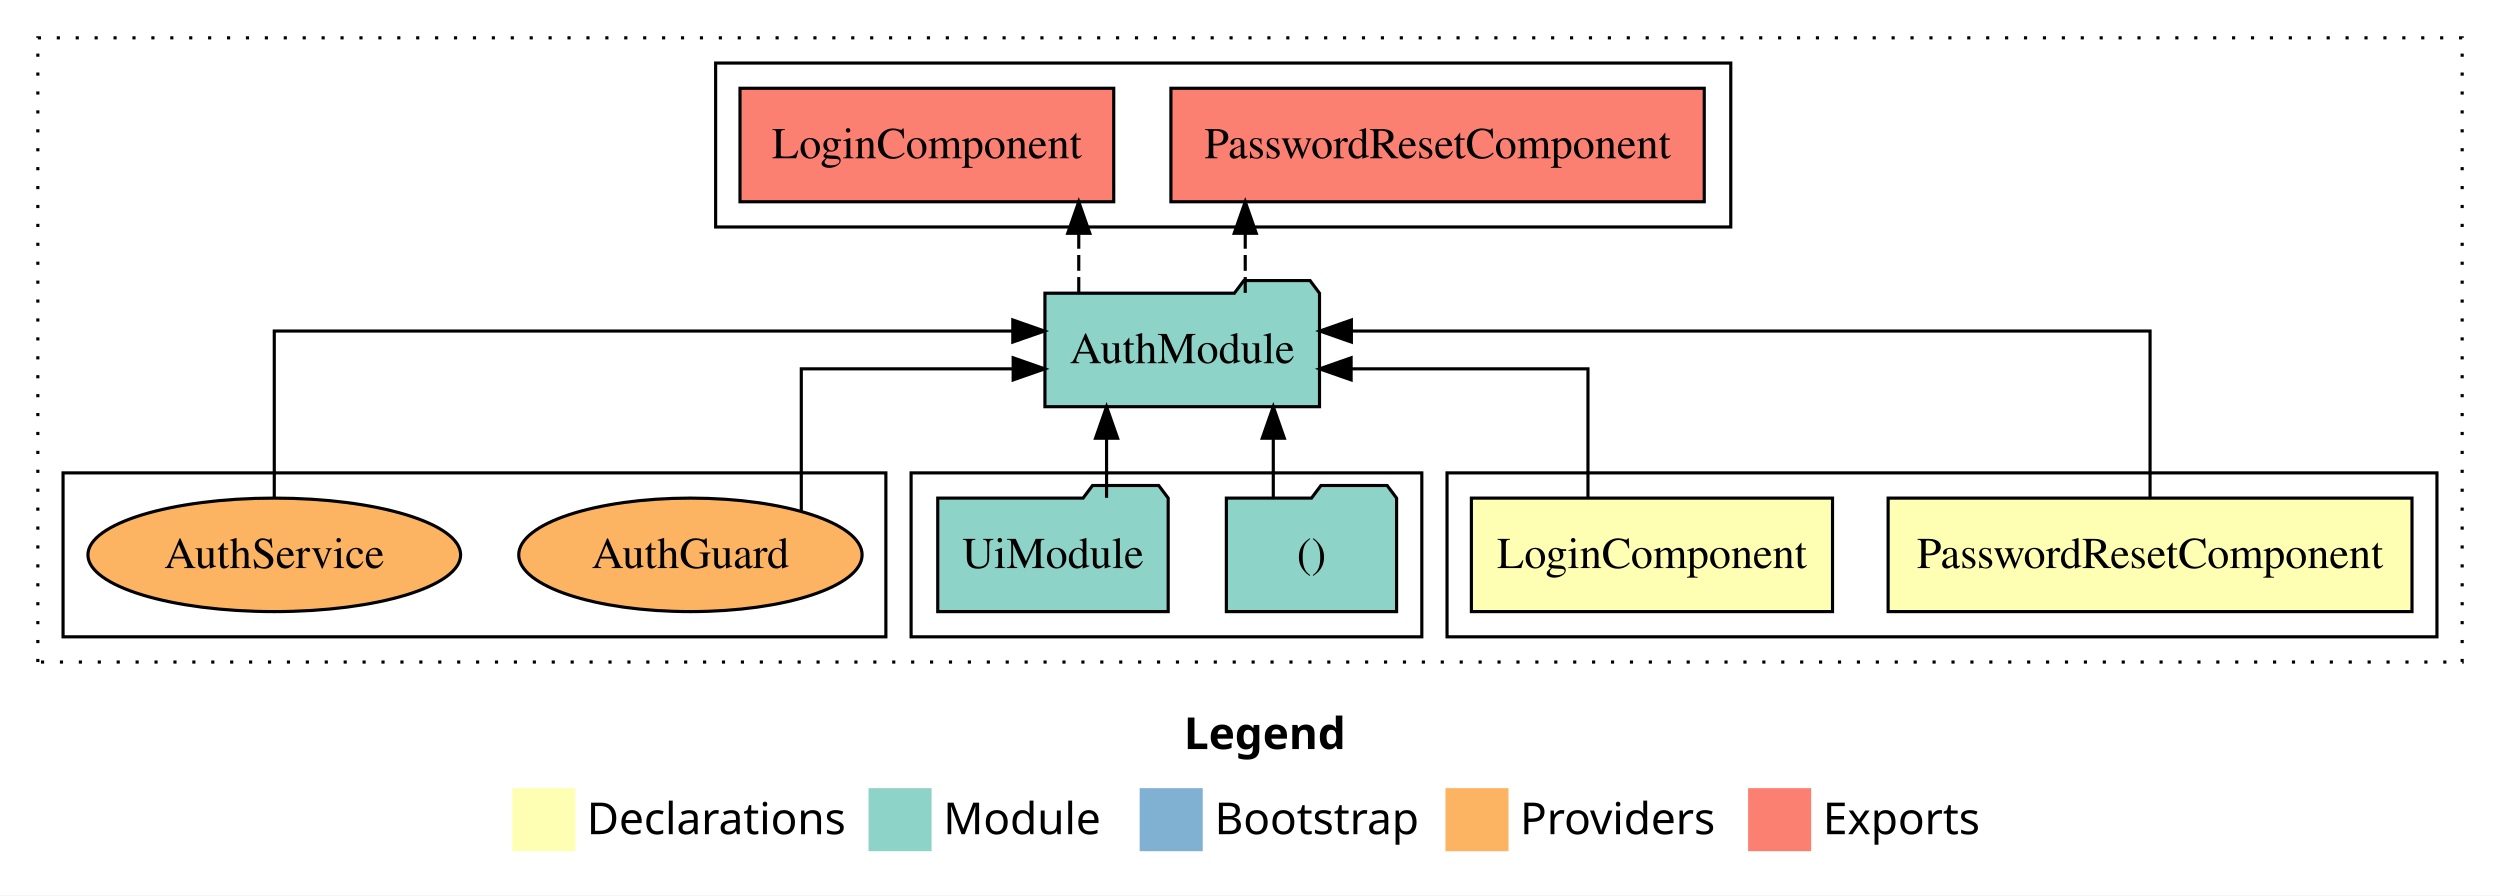
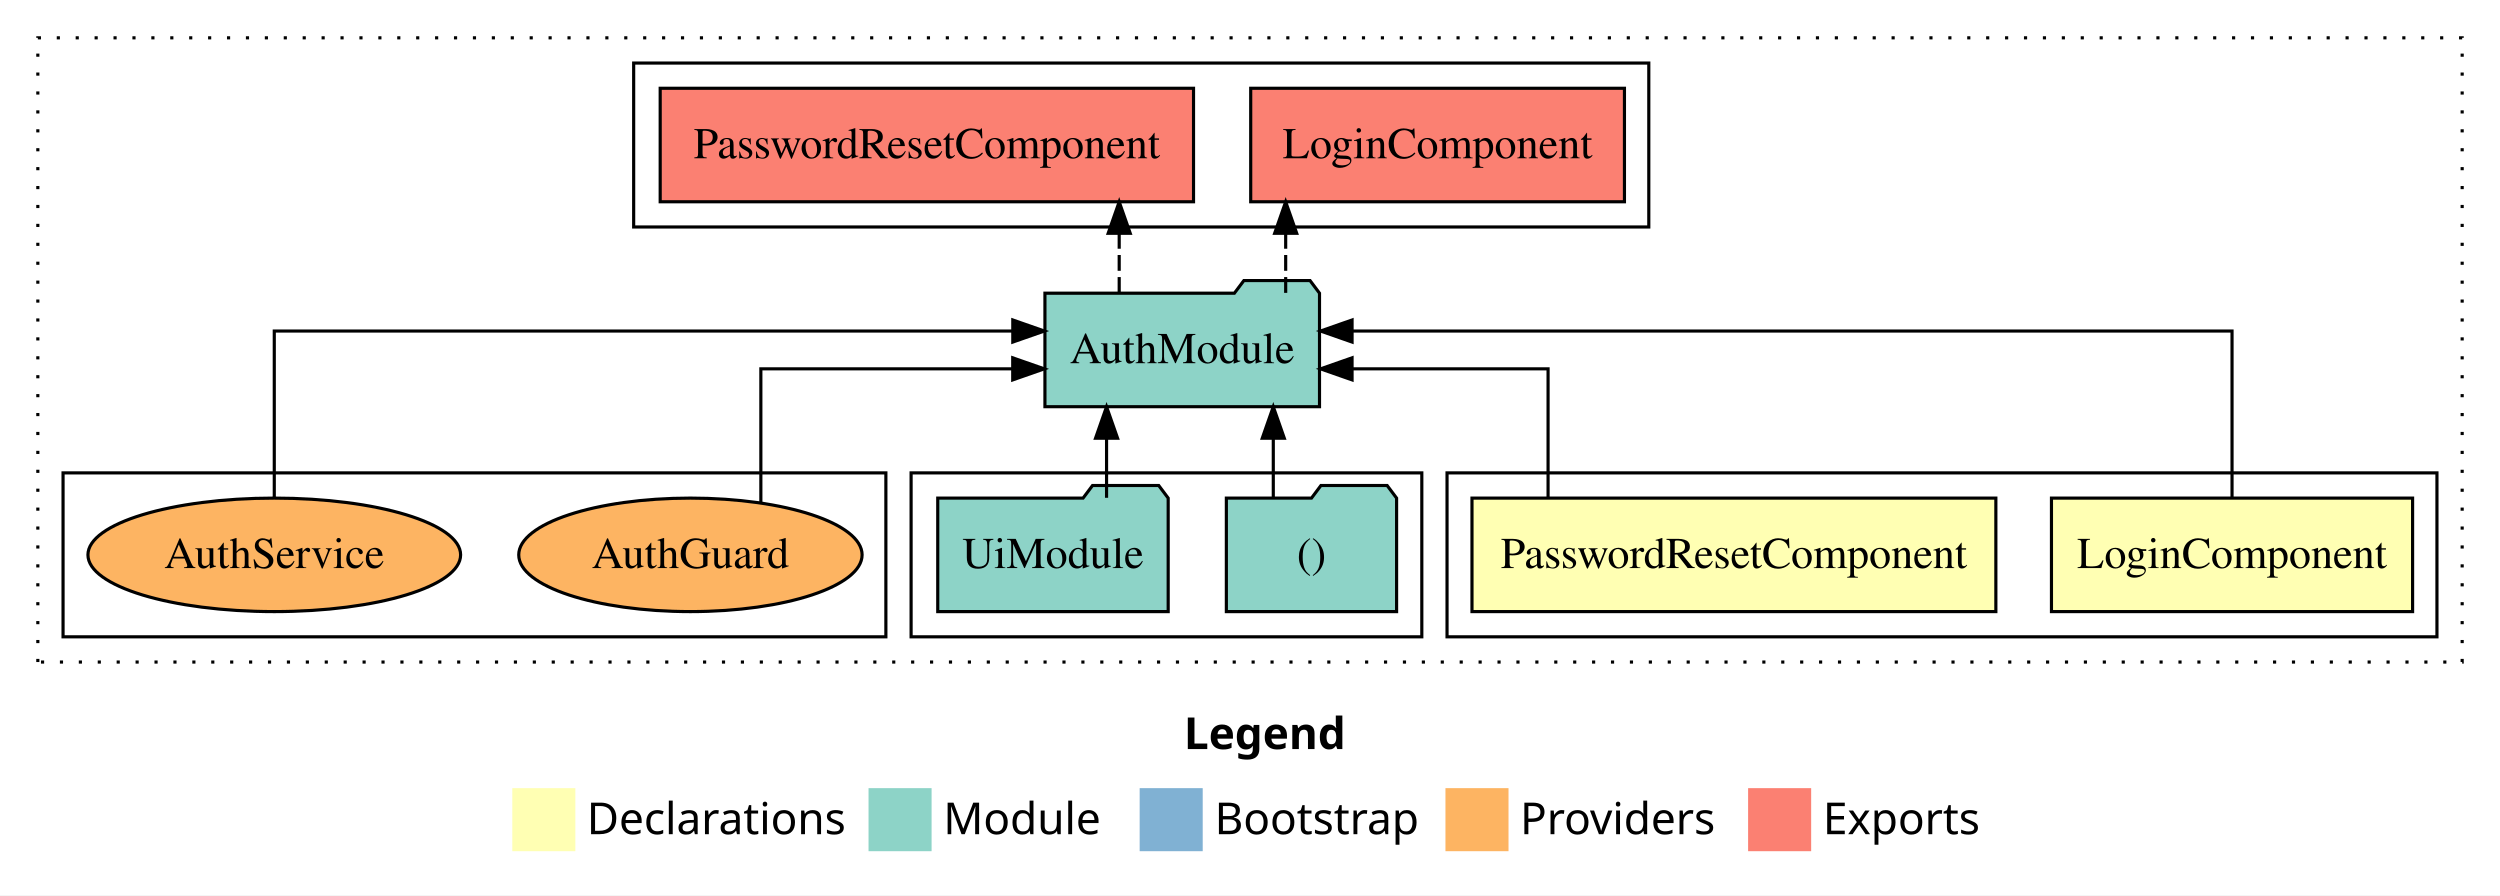
<svg xmlns="http://www.w3.org/2000/svg" width="793pt" height="284pt" viewBox="0.00 0.00 793.00 284.00">
  <g id="graph0" class="graph" transform="scale(1 1) rotate(0) translate(4 280)">
    <polygon fill="#ffffff" stroke="transparent" points="-4,4 -4,-280 789,-280 789,4 -4,4" />
    <text text-anchor="start" x="371.509" y="-42.4" font-family="sans-serif" font-weight="bold" font-size="14.00" fill="#000000">Legend</text>
    <polygon fill="#ffffb3" stroke="transparent" points="158.5,-10 158.5,-30 178.5,-30 178.5,-10 158.5,-10" />
    <text text-anchor="start" x="182.129" y="-15.4" font-family="sans-serif" font-size="14.00" fill="#000000">  Declarations</text>
    <polygon fill="#8dd3c7" stroke="transparent" points="271.5,-10 271.5,-30 291.5,-30 291.5,-10 271.5,-10" />
    <text text-anchor="start" x="295.225" y="-15.4" font-family="sans-serif" font-size="14.00" fill="#000000">  Module</text>
    <polygon fill="#80b1d3" stroke="transparent" points="357.5,-10 357.5,-30 377.5,-30 377.5,-10 357.5,-10" />
    <text text-anchor="start" x="381.281" y="-15.4" font-family="sans-serif" font-size="14.00" fill="#000000">  Bootstrap</text>
    <polygon fill="#fdb462" stroke="transparent" points="454.5,-10 454.5,-30 474.5,-30 474.5,-10 454.5,-10" />
    <text text-anchor="start" x="478.173" y="-15.4" font-family="sans-serif" font-size="14.00" fill="#000000">  Providers</text>
    <polygon fill="#fb8072" stroke="transparent" points="550.5,-10 550.5,-30 570.5,-30 570.5,-10 550.5,-10" />
    <text text-anchor="start" x="574.226" y="-15.4" font-family="sans-serif" font-size="14.00" fill="#000000">  Exports</text>
    <g id="clust1" class="cluster">
      <polygon fill="none" stroke="#000000" stroke-dasharray="1,5" points="8,-70 8,-268 777,-268 777,-70 8,-70" />
    </g>
    <g id="clust2" class="cluster">
      <polygon fill="none" stroke="#000000" points="455,-78 455,-130 769,-130 769,-78 455,-78" />
    </g>
    <g id="clust5" class="cluster">
      <polygon fill="none" stroke="#000000" points="285,-78 285,-130 447,-130 447,-78 285,-78" />
    </g>
    <g id="clust6" class="cluster">
-       <polygon fill="none" stroke="#000000" points="223,-208 223,-260 545,-260 545,-208 223,-208" />
+       <polygon fill="none" stroke="#000000" points="197,-208 197,-260 519,-260 519,-208 197,-208" />
    </g>
    <g id="clust8" class="cluster">
      <polygon fill="none" stroke="#000000" points="16,-78 16,-130 277,-130 277,-78 16,-78" />
    </g>
    <g id="node1" class="node">
-       <polygon fill="#ffffb3" stroke="#000000" points="761.087,-122 594.913,-122 594.913,-86 761.087,-86 761.087,-122" />
-       <text text-anchor="middle" x="678" y="-99.8" font-family="Times,serif" font-size="14.00" fill="#000000">PasswordResetComponent</text>
+       <polygon fill="#ffffb3" stroke="#000000" points="761.276,-122 646.724,-122 646.724,-86 761.276,-86 761.276,-122" />
+       <text text-anchor="middle" x="704" y="-99.8" font-family="Times,serif" font-size="14.00" fill="#000000">LoginComponent</text>
    </g>
    <g id="node3" class="node">
      <polygon fill="#8dd3c7" stroke="#000000" points="414.548,-187 411.548,-191 390.548,-191 387.548,-187 327.452,-187 327.452,-151 414.548,-151 414.548,-187" />
      <text text-anchor="middle" x="371" y="-164.8" font-family="Times,serif" font-size="14.00" fill="#000000">AuthModule</text>
    </g>
    <g id="edge1" class="edge">
-       <path fill="none" stroke="#000000" d="M678,-122.284C678,-143.321 678,-175 678,-175 678,-175 424.66,-175 424.66,-175" />
-       <polygon fill="#000000" stroke="#000000" points="424.66,-171.5 414.66,-175 424.659,-178.5 424.66,-171.5" />
+       <path fill="none" stroke="#000000" d="M704,-122.284C704,-143.321 704,-175 704,-175 704,-175 424.876,-175 424.876,-175" />
+       <polygon fill="#000000" stroke="#000000" points="424.876,-171.5 414.876,-175 424.876,-178.5 424.876,-171.5" />
    </g>
    <g id="node2" class="node">
-       <polygon fill="#ffffb3" stroke="#000000" points="577.276,-122 462.724,-122 462.724,-86 577.276,-86 577.276,-122" />
-       <text text-anchor="middle" x="520" y="-99.8" font-family="Times,serif" font-size="14.00" fill="#000000">LoginComponent</text>
+       <polygon fill="#ffffb3" stroke="#000000" points="629.087,-122 462.913,-122 462.913,-86 629.087,-86 629.087,-122" />
+       <text text-anchor="middle" x="546" y="-99.8" font-family="Times,serif" font-size="14.00" fill="#000000">PasswordResetComponent</text>
    </g>
    <g id="edge2" class="edge">
-       <path fill="none" stroke="#000000" d="M499.703,-122.022C499.703,-139.373 499.703,-163 499.703,-163 499.703,-163 424.573,-163 424.573,-163" />
-       <polygon fill="#000000" stroke="#000000" points="424.573,-159.5 414.573,-163 424.573,-166.5 424.573,-159.5" />
+       <path fill="none" stroke="#000000" d="M487.047,-122.022C487.047,-139.373 487.047,-163 487.047,-163 487.047,-163 424.873,-163 424.873,-163" />
+       <polygon fill="#000000" stroke="#000000" points="424.873,-159.5 414.873,-163 424.872,-166.5 424.873,-159.5" />
    </g>
    <g id="node6" class="node">
-       <polygon fill="#fb8072" stroke="#000000" points="536.587,-252 367.413,-252 367.413,-216 536.587,-216 536.587,-252" />
-       <text text-anchor="middle" x="452" y="-229.8" font-family="Times,serif" font-size="14.00" fill="#000000">PasswordResetComponent </text>
+       <polygon fill="#fb8072" stroke="#000000" points="511.276,-252 392.724,-252 392.724,-216 511.276,-216 511.276,-252" />
+       <text text-anchor="middle" x="452" y="-229.8" font-family="Times,serif" font-size="14.00" fill="#000000">LoginComponent </text>
    </g>
    <g id="edge5" class="edge">
-       <path fill="none" stroke="#000000" stroke-dasharray="5,2" d="M390.99,-187.106C390.99,-187.106 390.99,-205.991 390.99,-205.991" />
-       <polygon fill="#000000" stroke="#000000" points="387.49,-205.991 390.99,-215.991 394.49,-205.991 387.49,-205.991" />
+       <path fill="none" stroke="#000000" stroke-dasharray="5,2" d="M403.818,-187.106C403.818,-187.106 403.818,-205.991 403.818,-205.991" />
+       <polygon fill="#000000" stroke="#000000" points="400.318,-205.991 403.818,-215.991 407.318,-205.991 400.318,-205.991" />
    </g>
    <g id="node7" class="node">
-       <polygon fill="#fb8072" stroke="#000000" points="349.276,-252 230.724,-252 230.724,-216 349.276,-216 349.276,-252" />
-       <text text-anchor="middle" x="290" y="-229.8" font-family="Times,serif" font-size="14.00" fill="#000000">LoginComponent </text>
+       <polygon fill="#fb8072" stroke="#000000" points="374.587,-252 205.412,-252 205.412,-216 374.587,-216 374.587,-252" />
+       <text text-anchor="middle" x="290" y="-229.8" font-family="Times,serif" font-size="14.00" fill="#000000">PasswordResetComponent </text>
    </g>
    <g id="edge6" class="edge">
-       <path fill="none" stroke="#000000" stroke-dasharray="5,2" d="M338.182,-187.106C338.182,-187.106 338.182,-205.991 338.182,-205.991" />
-       <polygon fill="#000000" stroke="#000000" points="334.682,-205.991 338.182,-215.991 341.682,-205.991 334.682,-205.991" />
+       <path fill="none" stroke="#000000" stroke-dasharray="5,2" d="M351.01,-187.106C351.01,-187.106 351.01,-205.991 351.01,-205.991" />
+       <polygon fill="#000000" stroke="#000000" points="347.51,-205.991 351.01,-215.991 354.51,-205.991 347.51,-205.991" />
    </g>
    <g id="node4" class="node">
      <polygon fill="#8dd3c7" stroke="#000000" points="439,-122 436,-126 415,-126 412,-122 385,-122 385,-86 439,-86 439,-122" />
      <text text-anchor="middle" x="412" y="-99.8" font-family="Times,serif" font-size="14.00" fill="#000000">()</text>
    </g>
    <g id="edge3" class="edge">
      <path fill="none" stroke="#000000" d="M399.887,-122.106C399.887,-122.106 399.887,-140.991 399.887,-140.991" />
      <polygon fill="#000000" stroke="#000000" points="396.387,-140.991 399.887,-150.991 403.387,-140.991 396.387,-140.991" />
    </g>
    <g id="node5" class="node">
      <polygon fill="#8dd3c7" stroke="#000000" points="366.548,-122 363.548,-126 342.548,-126 339.548,-122 293.452,-122 293.452,-86 366.548,-86 366.548,-122" />
      <text text-anchor="middle" x="330" y="-99.8" font-family="Times,serif" font-size="14.00" fill="#000000">UiModule</text>
    </g>
    <g id="edge4" class="edge">
      <path fill="none" stroke="#000000" d="M347,-122.106C347,-122.106 347,-140.991 347,-140.991" />
      <polygon fill="#000000" stroke="#000000" points="343.5,-140.991 347,-150.991 350.5,-140.991 343.5,-140.991" />
    </g>
    <g id="node8" class="node">
      <ellipse fill="#fdb462" stroke="#000000" cx="215" cy="-104" rx="54.457" ry="18" />
      <text text-anchor="middle" x="215" y="-99.8" font-family="Times,serif" font-size="14.00" fill="#000000">AuthGuard</text>
    </g>
    <g id="edge7" class="edge">
-       <path fill="none" stroke="#000000" d="M250.17,-117.982C250.17,-135.429 250.17,-163 250.17,-163 250.17,-163 317.378,-163 317.378,-163" />
-       <polygon fill="#000000" stroke="#000000" points="317.378,-166.5 327.378,-163 317.378,-159.5 317.378,-166.5" />
+       <path fill="none" stroke="#000000" d="M237.342,-120.435C237.342,-137.892 237.342,-163 237.342,-163 237.342,-163 317.236,-163 317.236,-163" />
+       <polygon fill="#000000" stroke="#000000" points="317.236,-166.5 327.236,-163 317.236,-159.5 317.236,-166.5" />
    </g>
    <g id="node9" class="node">
      <ellipse fill="#fdb462" stroke="#000000" cx="83" cy="-104" rx="59.108" ry="18" />
      <text text-anchor="middle" x="83" y="-99.8" font-family="Times,serif" font-size="14.00" fill="#000000">AuthService</text>
    </g>
    <g id="edge8" class="edge">
      <path fill="none" stroke="#000000" d="M83,-122.284C83,-143.321 83,-175 83,-175 83,-175 317.259,-175 317.259,-175" />
      <polygon fill="#000000" stroke="#000000" points="317.259,-178.5 327.259,-175 317.259,-171.5 317.259,-178.5" />
    </g>
  </g>
</svg>
